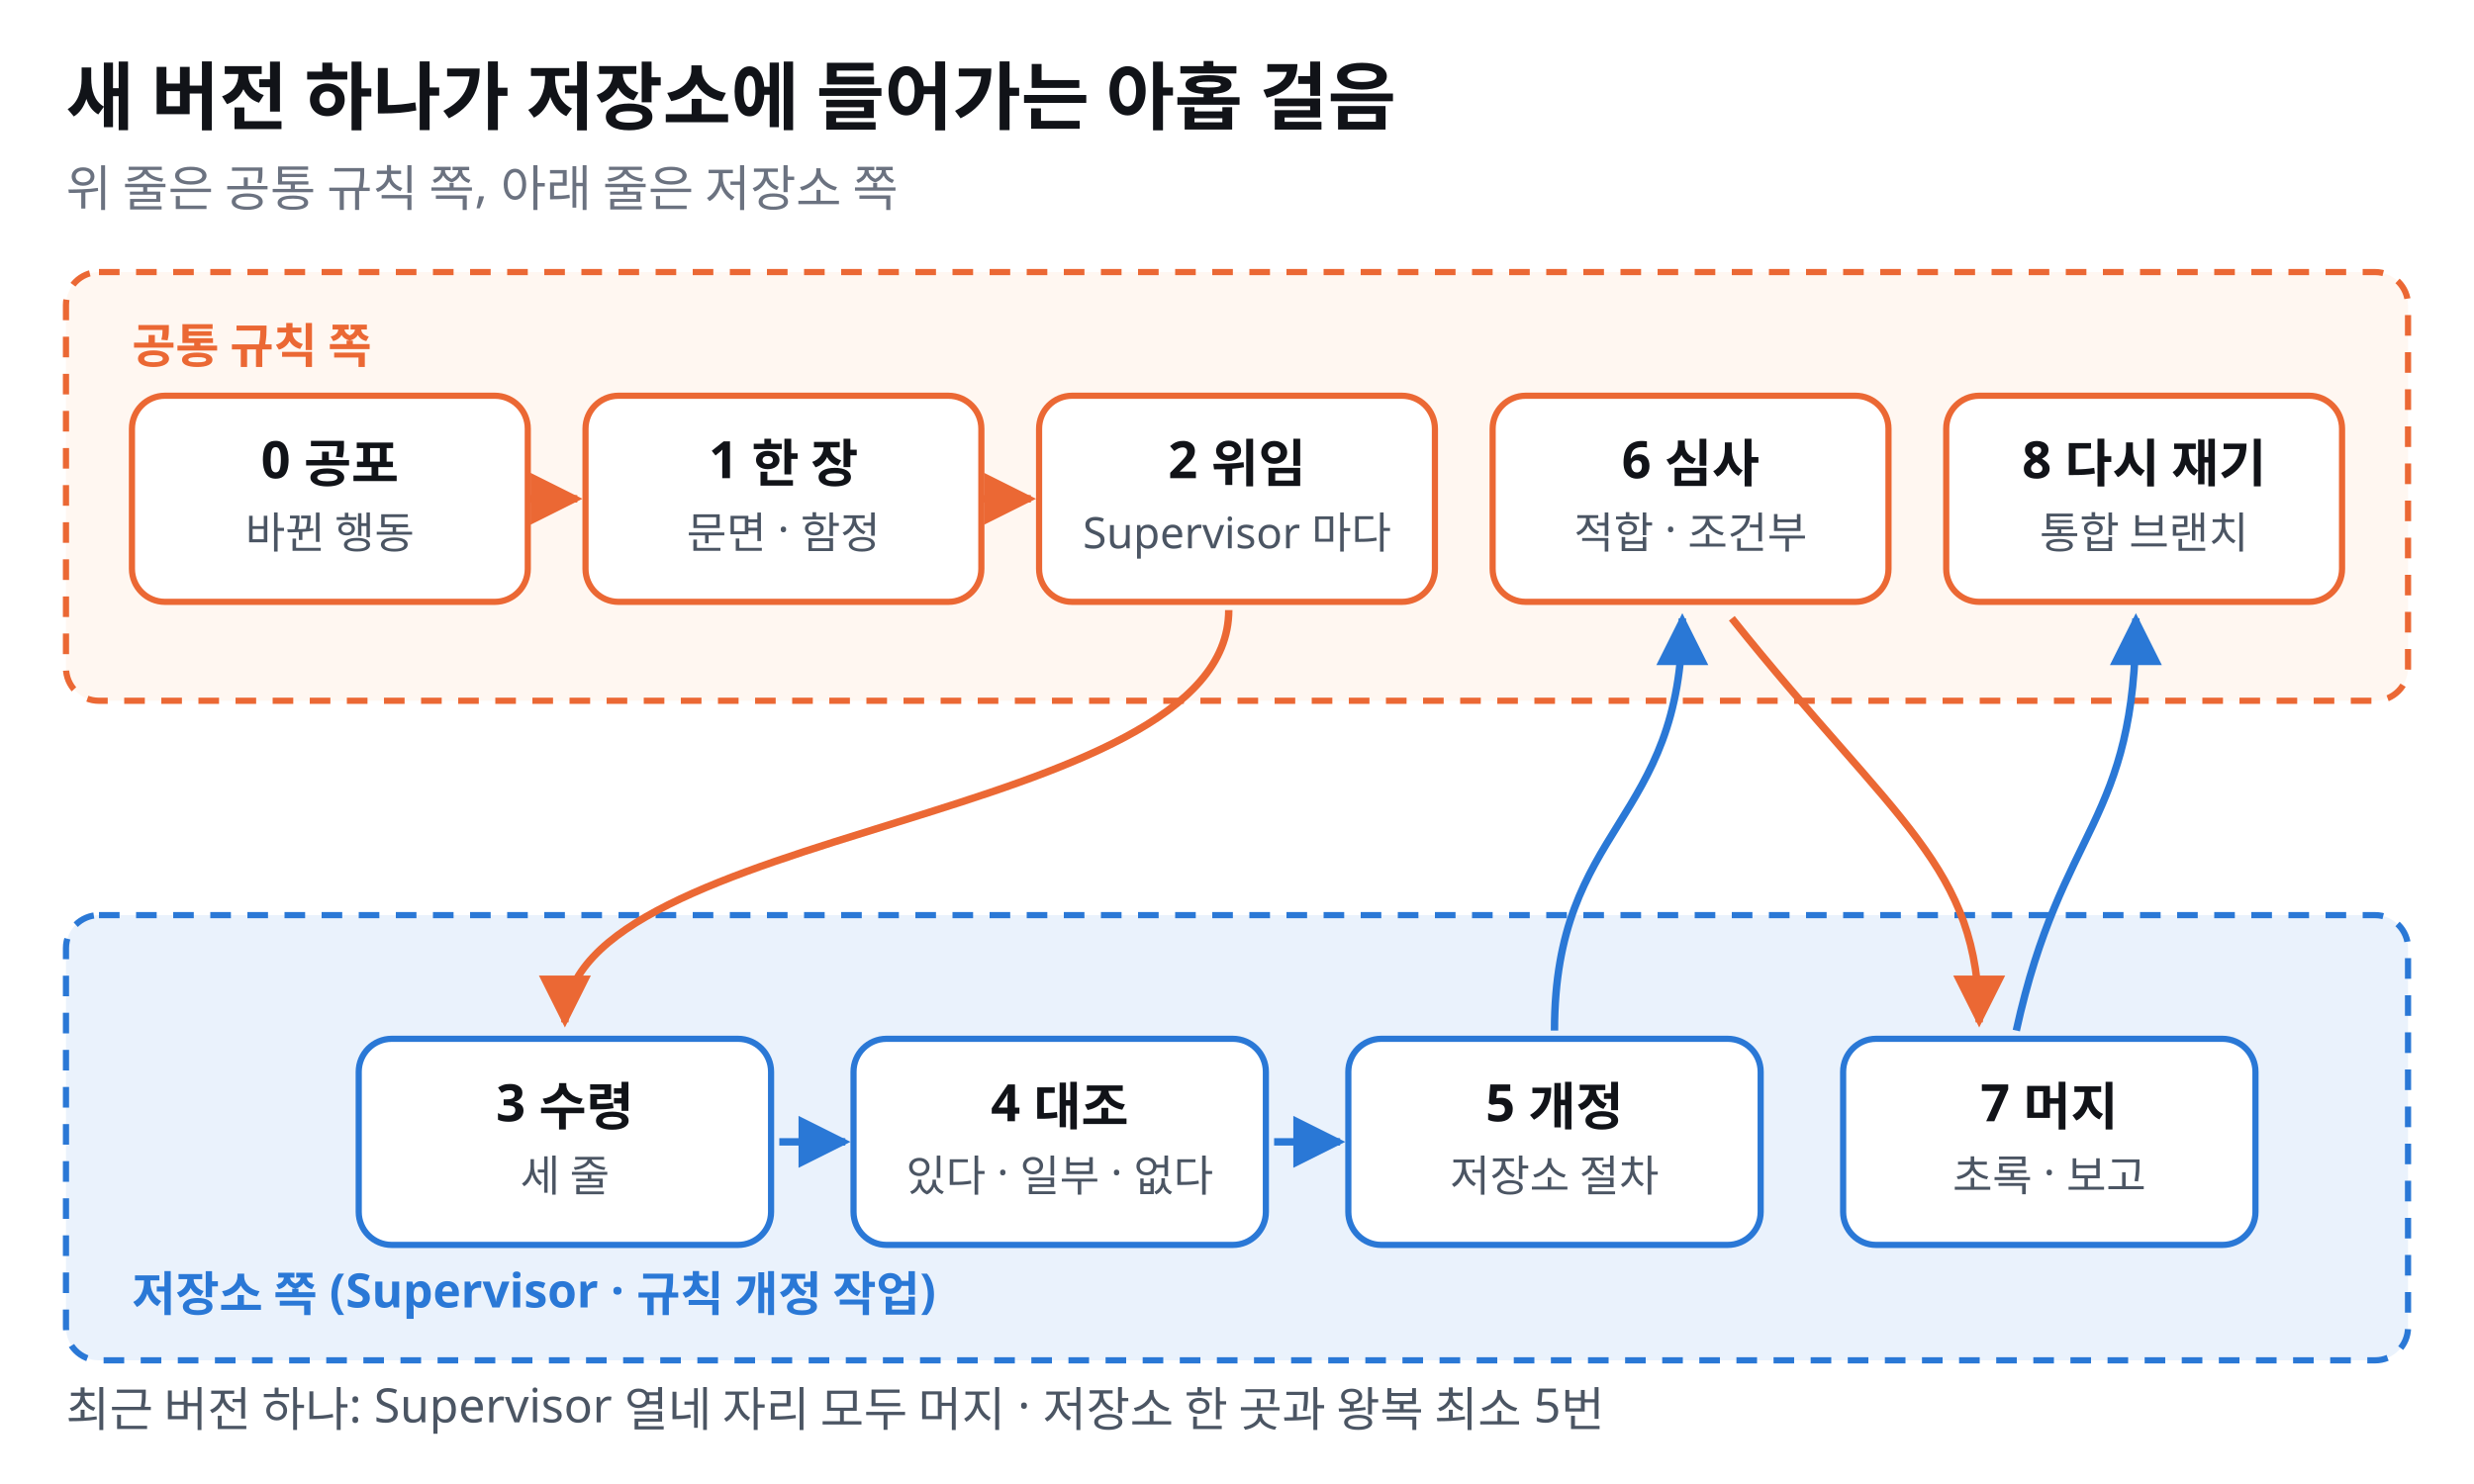
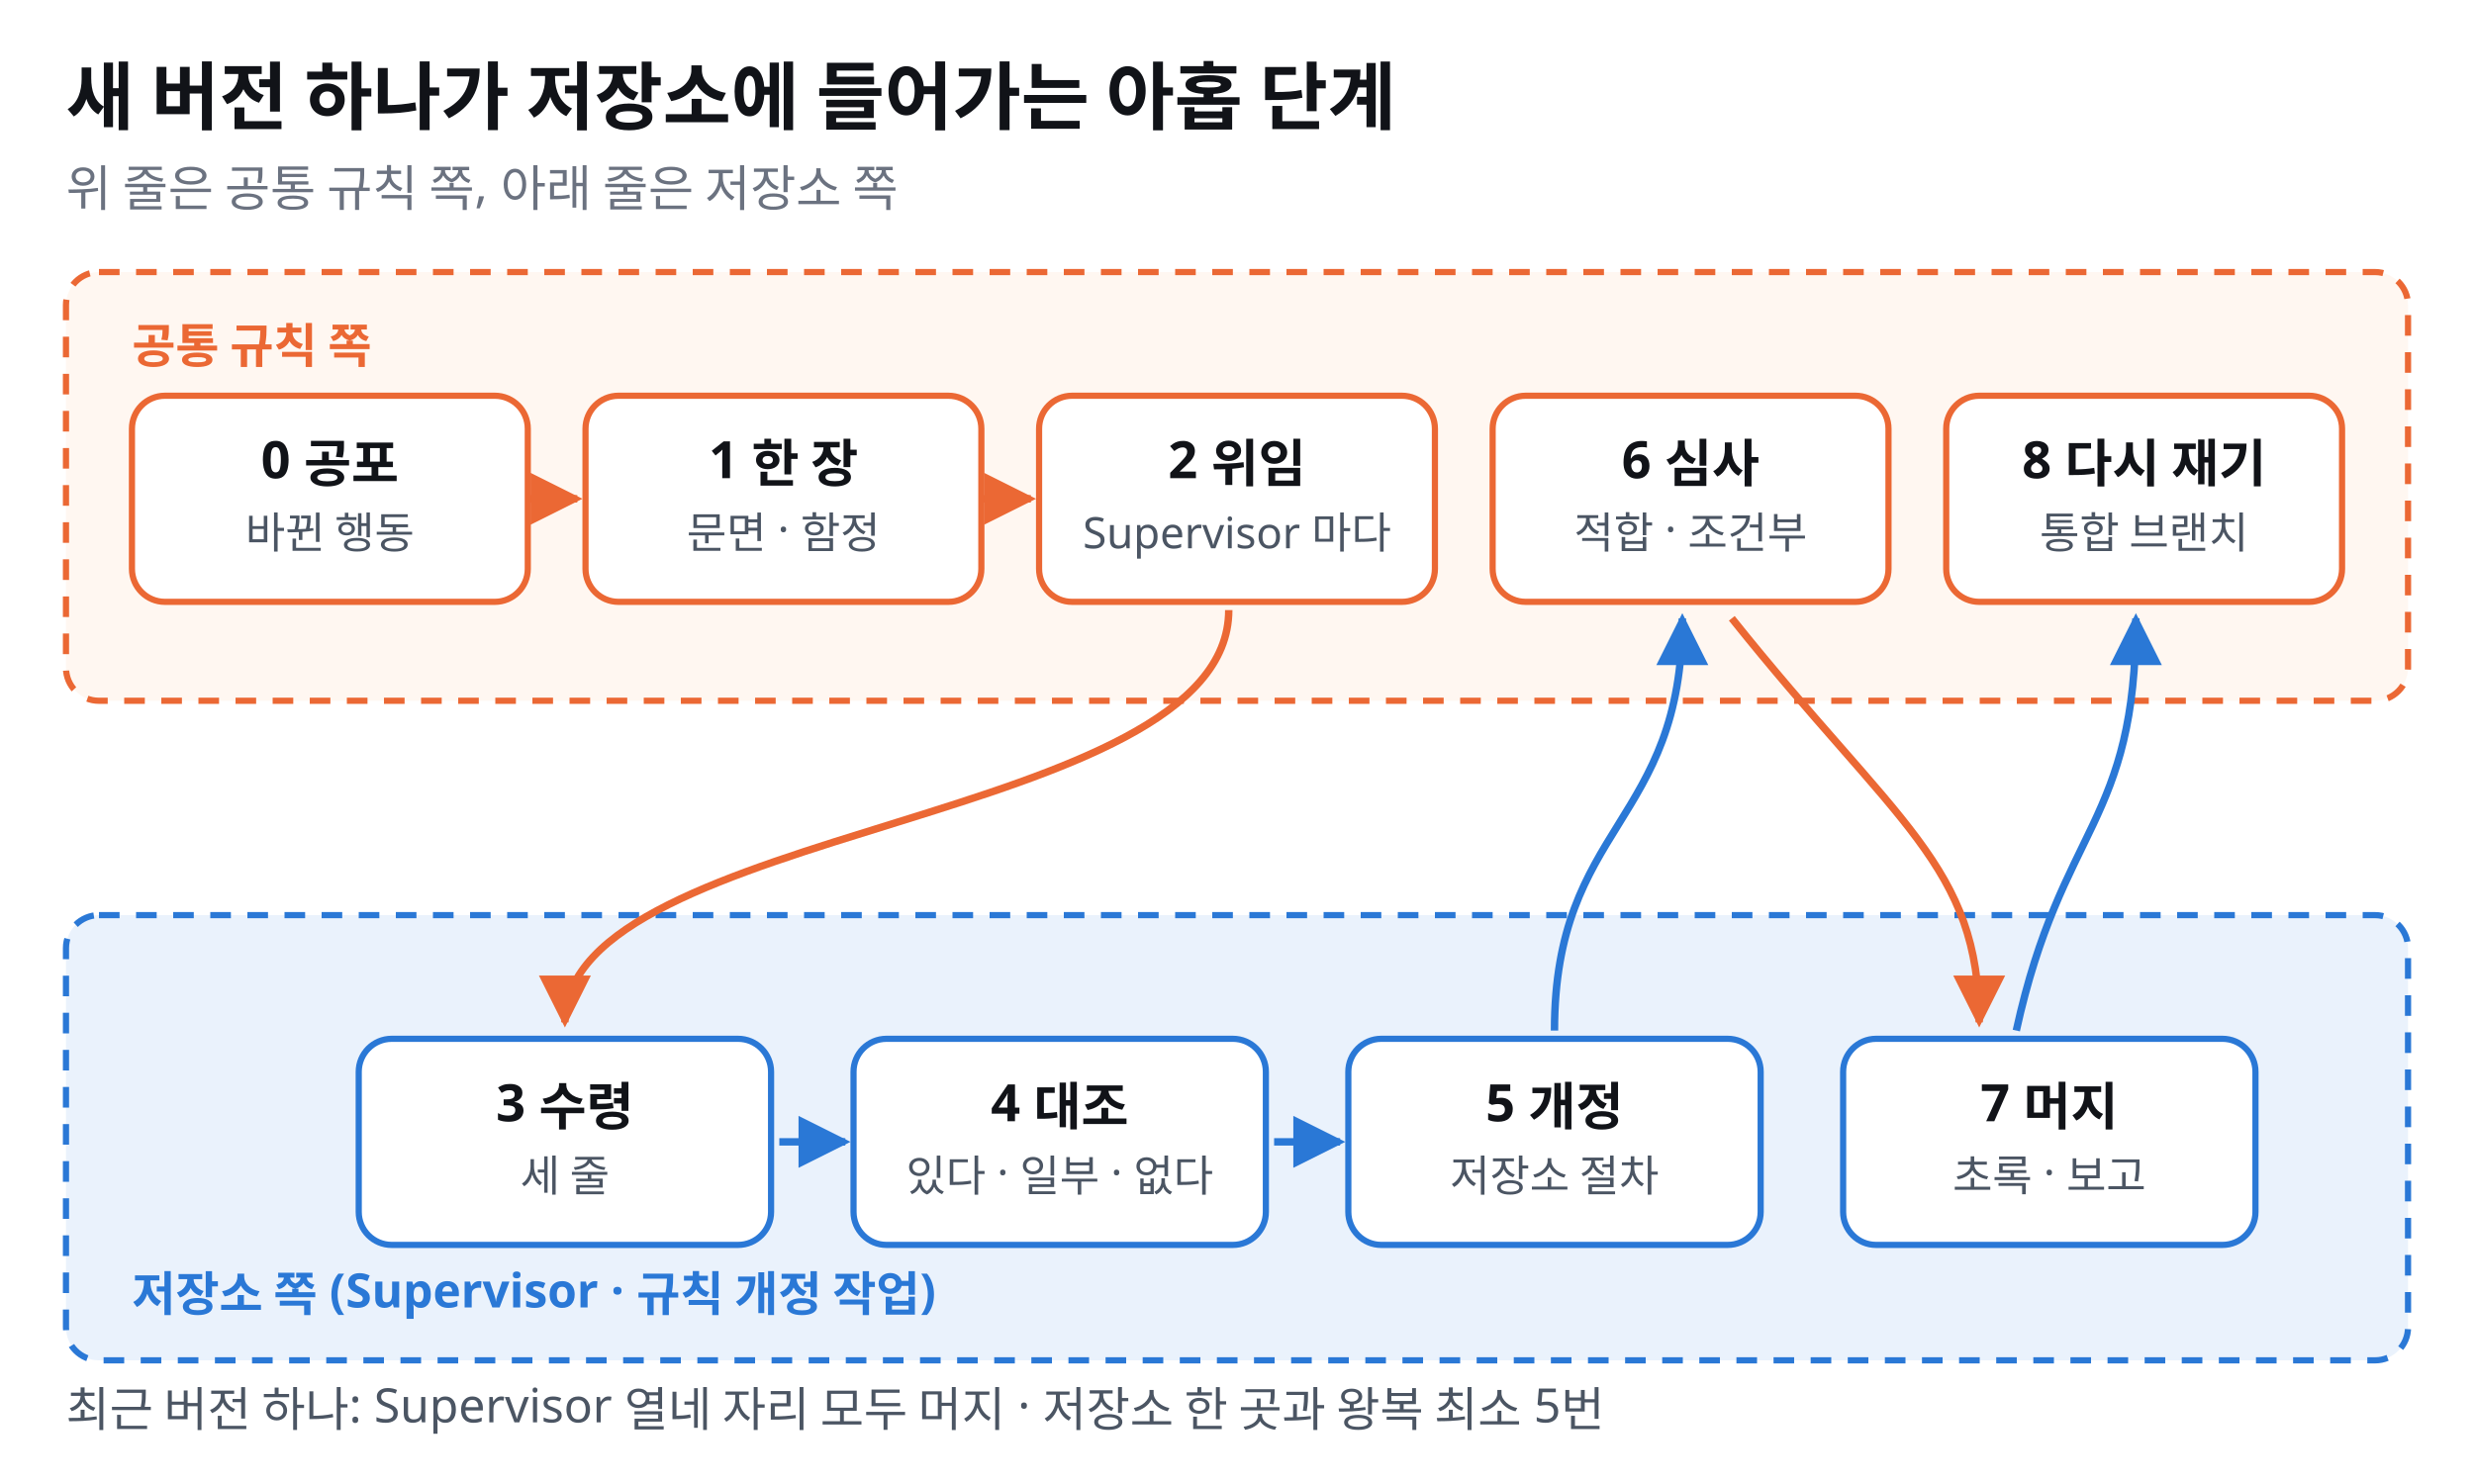
<svg xmlns="http://www.w3.org/2000/svg" viewBox="0 0 600 360" width="600" height="360" role="img" aria-labelledby="t d">
  <rect width="600" height="360" fill="#ffffff" />
  <g font-family="Pretendard, 'Apple SD Gothic Neo', 'Noto Sans KR', 'Malgun Gothic', sans-serif">
    <defs>
      <marker id="r-o" viewBox="0 0 10 10" refX="9" refY="5" markerWidth="7" markerHeight="7" orient="auto-start-reverse">
        <path d="M0,0 L10,5 L0,10 z" fill="#eb6834" />
      </marker>
      <marker id="r-b" viewBox="0 0 10 10" refX="9" refY="5" markerWidth="7" markerHeight="7" orient="auto-start-reverse">
        <path d="M0,0 L10,5 L0,10 z" fill="#2a78d6" />
      </marker>
    </defs>
-     <text x="16" y="30" font-size="18" fill="#111318" font-weight="700">새 버전 하나가 저장소에 들어가는 아홉 걸음</text>
+     <text x="16" y="30" font-size="18" fill="#111318" font-weight="700">새 버전 하나가 저장소에 들어가는 아홉 단계</text>
    <text x="16" y="50" font-size="12" fill="#6b7280">위 줄은 공통 규칙 쪽, 아래 줄은 저장소 쪽</text>
    <rect x="16" y="66" width="568" height="104" rx="8" fill="#fff7f1" stroke="#eb6834" stroke-width="1.5" stroke-dasharray="5 4" />
    <rect x="16" y="222" width="568" height="108" rx="8" fill="#eaf2fc" stroke="#2a78d6" stroke-width="1.5" stroke-dasharray="5 4" />
    <rect x="32" y="96" width="96" height="50" rx="8" fill="#ffffff" stroke="#eb6834" stroke-width="1.5" />
    <text x="80" y="116" font-size="12.5" fill="#111318" text-anchor="middle" font-weight="700">0 공포</text>
    <text x="80" y="133" font-size="10.5" fill="#4b5563" text-anchor="middle">바뀐 행동</text>
    <rect x="142" y="96" width="96" height="50" rx="8" fill="#ffffff" stroke="#eb6834" stroke-width="1.5" />
    <text x="190" y="116" font-size="12.5" fill="#111318" text-anchor="middle" font-weight="700">1 한 장</text>
    <text x="190" y="133" font-size="10.5" fill="#4b5563" text-anchor="middle">문면 · 함정</text>
    <rect x="252" y="96" width="96" height="50" rx="8" fill="#ffffff" stroke="#eb6834" stroke-width="1.5" />
    <text x="300" y="116" font-size="12.5" fill="#111318" text-anchor="middle" font-weight="700">2 위임</text>
    <text x="300" y="133" font-size="10.5" fill="#4b5563" text-anchor="middle">Supervisor 마다</text>
    <rect x="362" y="96" width="96" height="50" rx="8" fill="#ffffff" stroke="#eb6834" stroke-width="1.5" />
    <text x="410" y="116" font-size="12.5" fill="#111318" text-anchor="middle" font-weight="700">6 심사</text>
    <text x="410" y="133" font-size="10.5" fill="#4b5563" text-anchor="middle">적합 · 조건부</text>
    <rect x="472" y="96" width="96" height="50" rx="8" fill="#ffffff" stroke="#eb6834" stroke-width="1.5" />
    <text x="520" y="116" font-size="12.5" fill="#111318" text-anchor="middle" font-weight="700">8 다시 재기</text>
    <text x="520" y="133" font-size="10.5" fill="#4b5563" text-anchor="middle">통합 브랜치</text>
    <rect x="87" y="252" width="100" height="50" rx="8" fill="#ffffff" stroke="#2a78d6" stroke-width="1.5" />
    <text x="137" y="272" font-size="12.5" fill="#111318" text-anchor="middle" font-weight="700">3 수령</text>
    <text x="137" y="289" font-size="10.5" fill="#4b5563" text-anchor="middle">세 줄</text>
    <rect x="207" y="252" width="100" height="50" rx="8" fill="#ffffff" stroke="#2a78d6" stroke-width="1.5" />
    <text x="257" y="272" font-size="12.5" fill="#111318" text-anchor="middle" font-weight="700">4 대조</text>
    <text x="257" y="289" font-size="10.5" fill="#4b5563" text-anchor="middle">있다 · 일부 · 없다</text>
    <rect x="327" y="252" width="100" height="50" rx="8" fill="#ffffff" stroke="#2a78d6" stroke-width="1.5" />
    <text x="377" y="272" font-size="12.5" fill="#111318" text-anchor="middle" font-weight="700">5 개정</text>
    <text x="377" y="289" font-size="10.5" fill="#4b5563" text-anchor="middle">저장소 절차</text>
    <rect x="447" y="252" width="100" height="50" rx="8" fill="#ffffff" stroke="#2a78d6" stroke-width="1.5" />
    <text x="497" y="272" font-size="12.5" fill="#111318" text-anchor="middle" font-weight="700">7 머지</text>
    <text x="497" y="289" font-size="10.5" fill="#4b5563" text-anchor="middle">초록 · 보고</text>
    <line x1="128" y1="121" x2="140" y2="121" stroke="#eb6834" stroke-width="1.8" marker-end="url(#r-o)" />
    <line x1="238" y1="121" x2="250" y2="121" stroke="#eb6834" stroke-width="1.8" marker-end="url(#r-o)" />
    <path d="M298,148 C298,200 137,200 137,248" fill="none" stroke="#eb6834" stroke-width="1.8" marker-end="url(#r-o)" />
    <line x1="189" y1="277" x2="205" y2="277" stroke="#2a78d6" stroke-width="1.8" marker-end="url(#r-b)" />
    <line x1="309" y1="277" x2="325" y2="277" stroke="#2a78d6" stroke-width="1.8" marker-end="url(#r-b)" />
    <path d="M377,250 C377,200 408,200 408,150" fill="none" stroke="#2a78d6" stroke-width="1.8" marker-end="url(#r-b)" />
    <path d="M420,150 C460,200 480,210 480,248" fill="none" stroke="#eb6834" stroke-width="1.8" marker-end="url(#r-o)" />
    <path d="M489,250 C500,200 518,200 518,150" fill="none" stroke="#2a78d6" stroke-width="1.8" marker-end="url(#r-b)" />
    <text x="32" y="88" font-size="11.5" fill="#eb6834" font-weight="700">공통 규칙 쪽</text>
    <text x="32" y="318" font-size="11.5" fill="#2a78d6" font-weight="700">저장소 쪽 (Supervisor · 규칙 개정 작업)</text>
    <text x="16" y="346" font-size="11.5" fill="#4b5563">최근 버전 하나: Supervisor 열네 자리 모두 머지 · 저장소 한 곳과 왕복 최소 5번</text>
  </g>
</svg>
